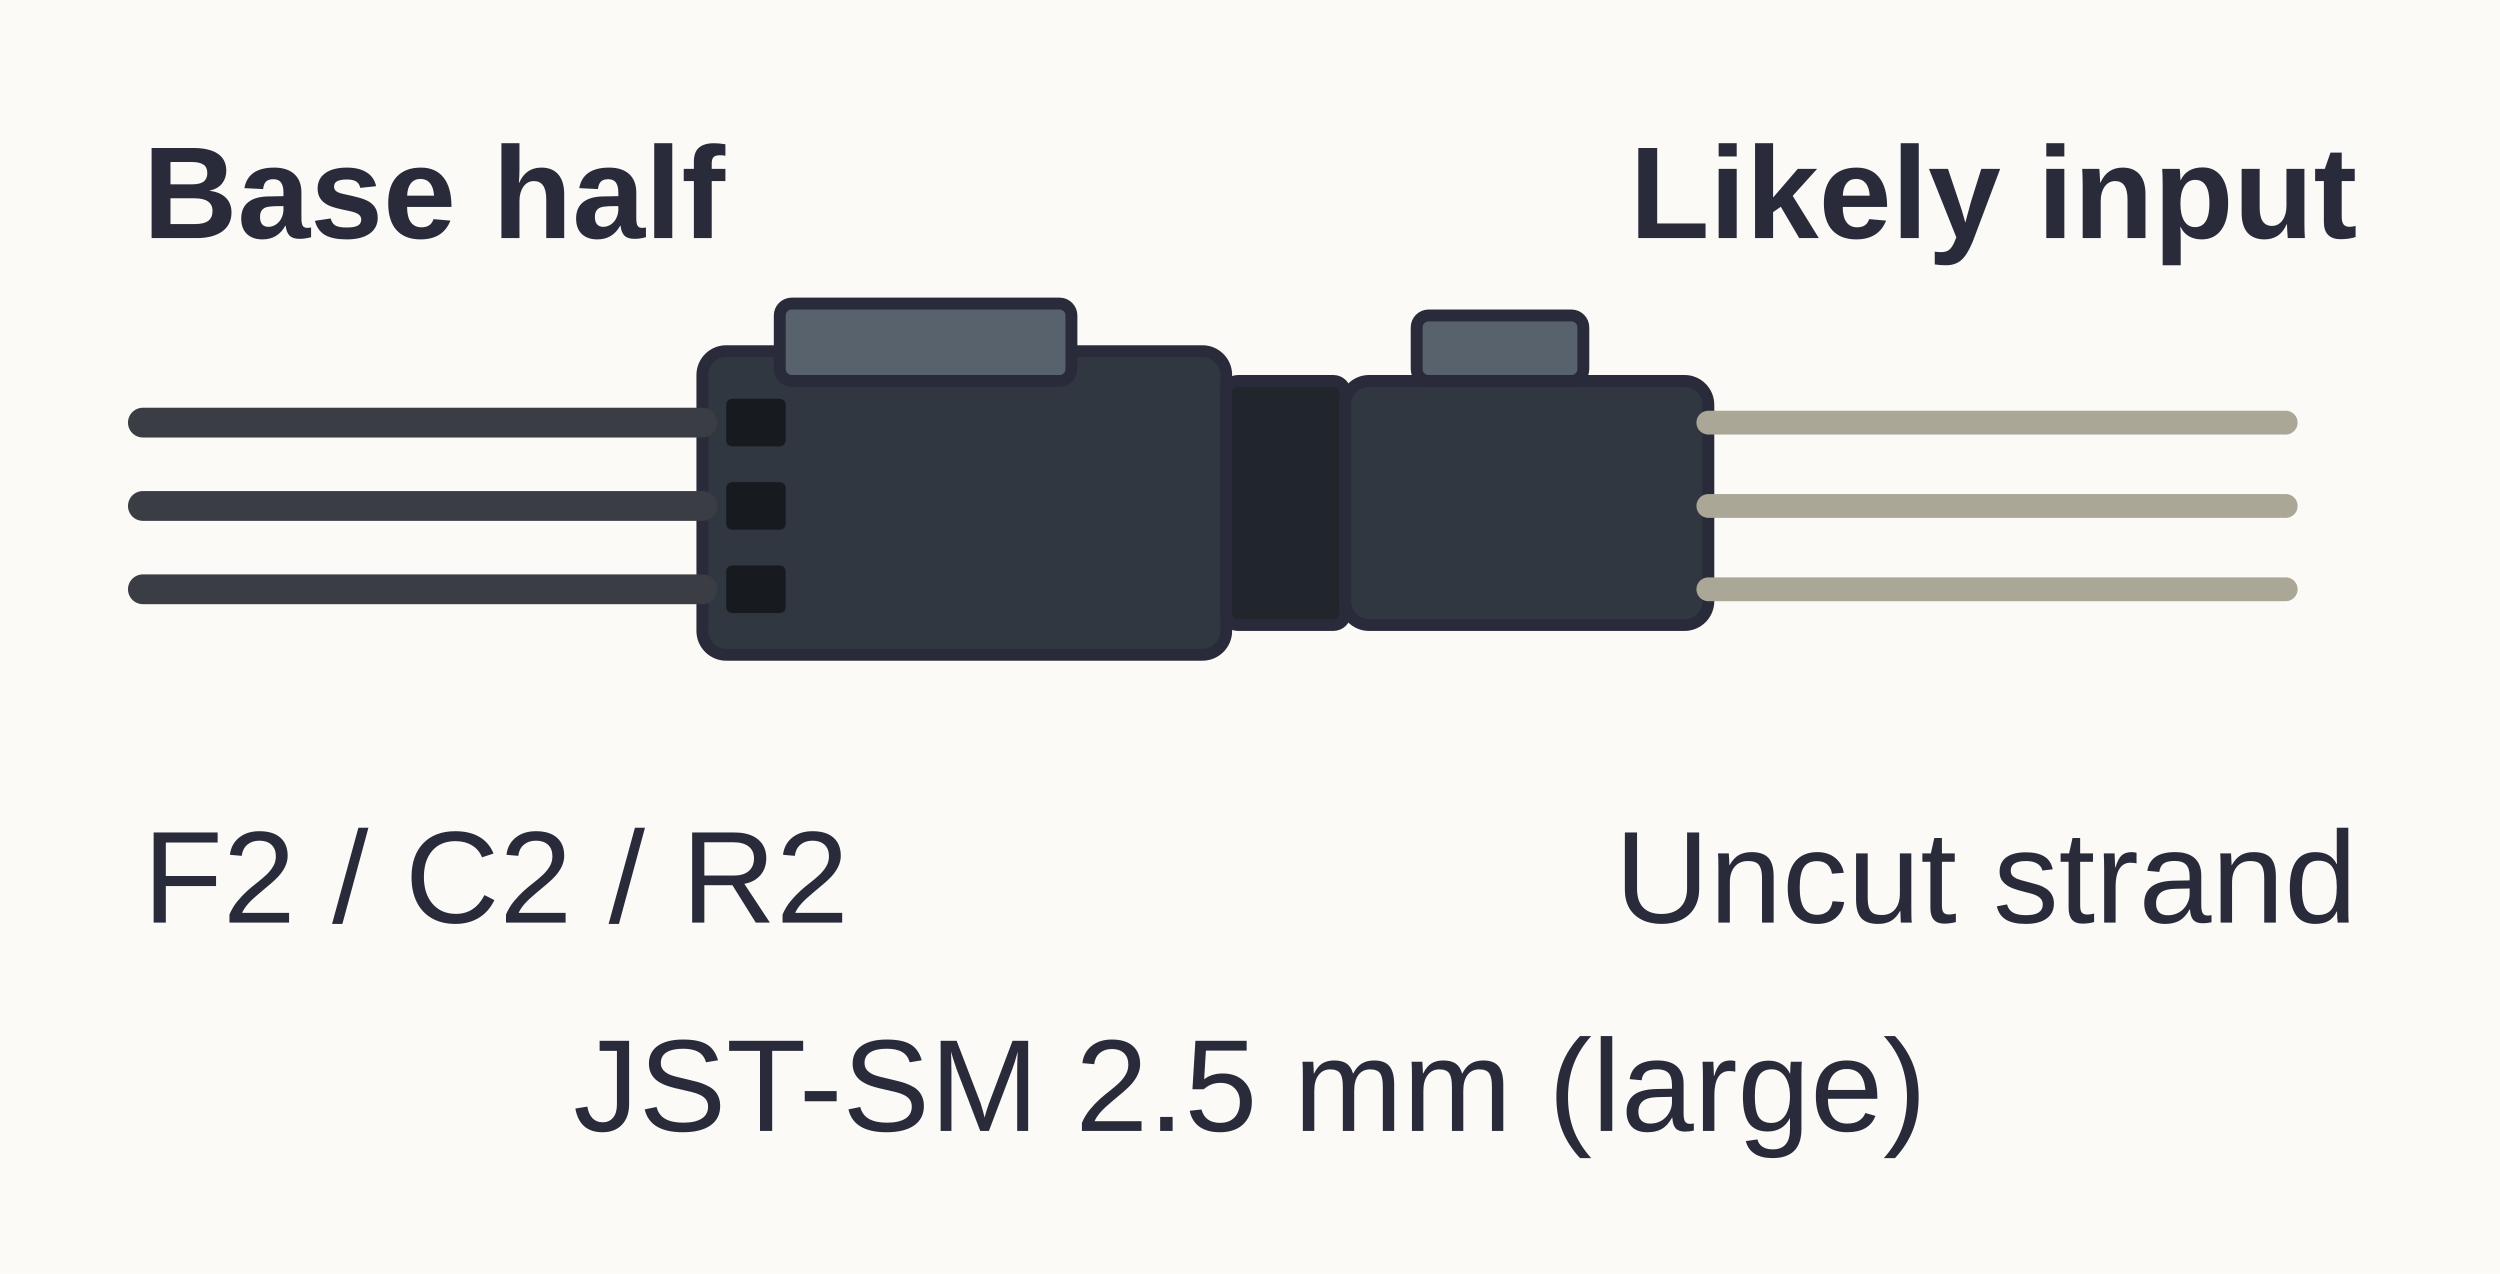
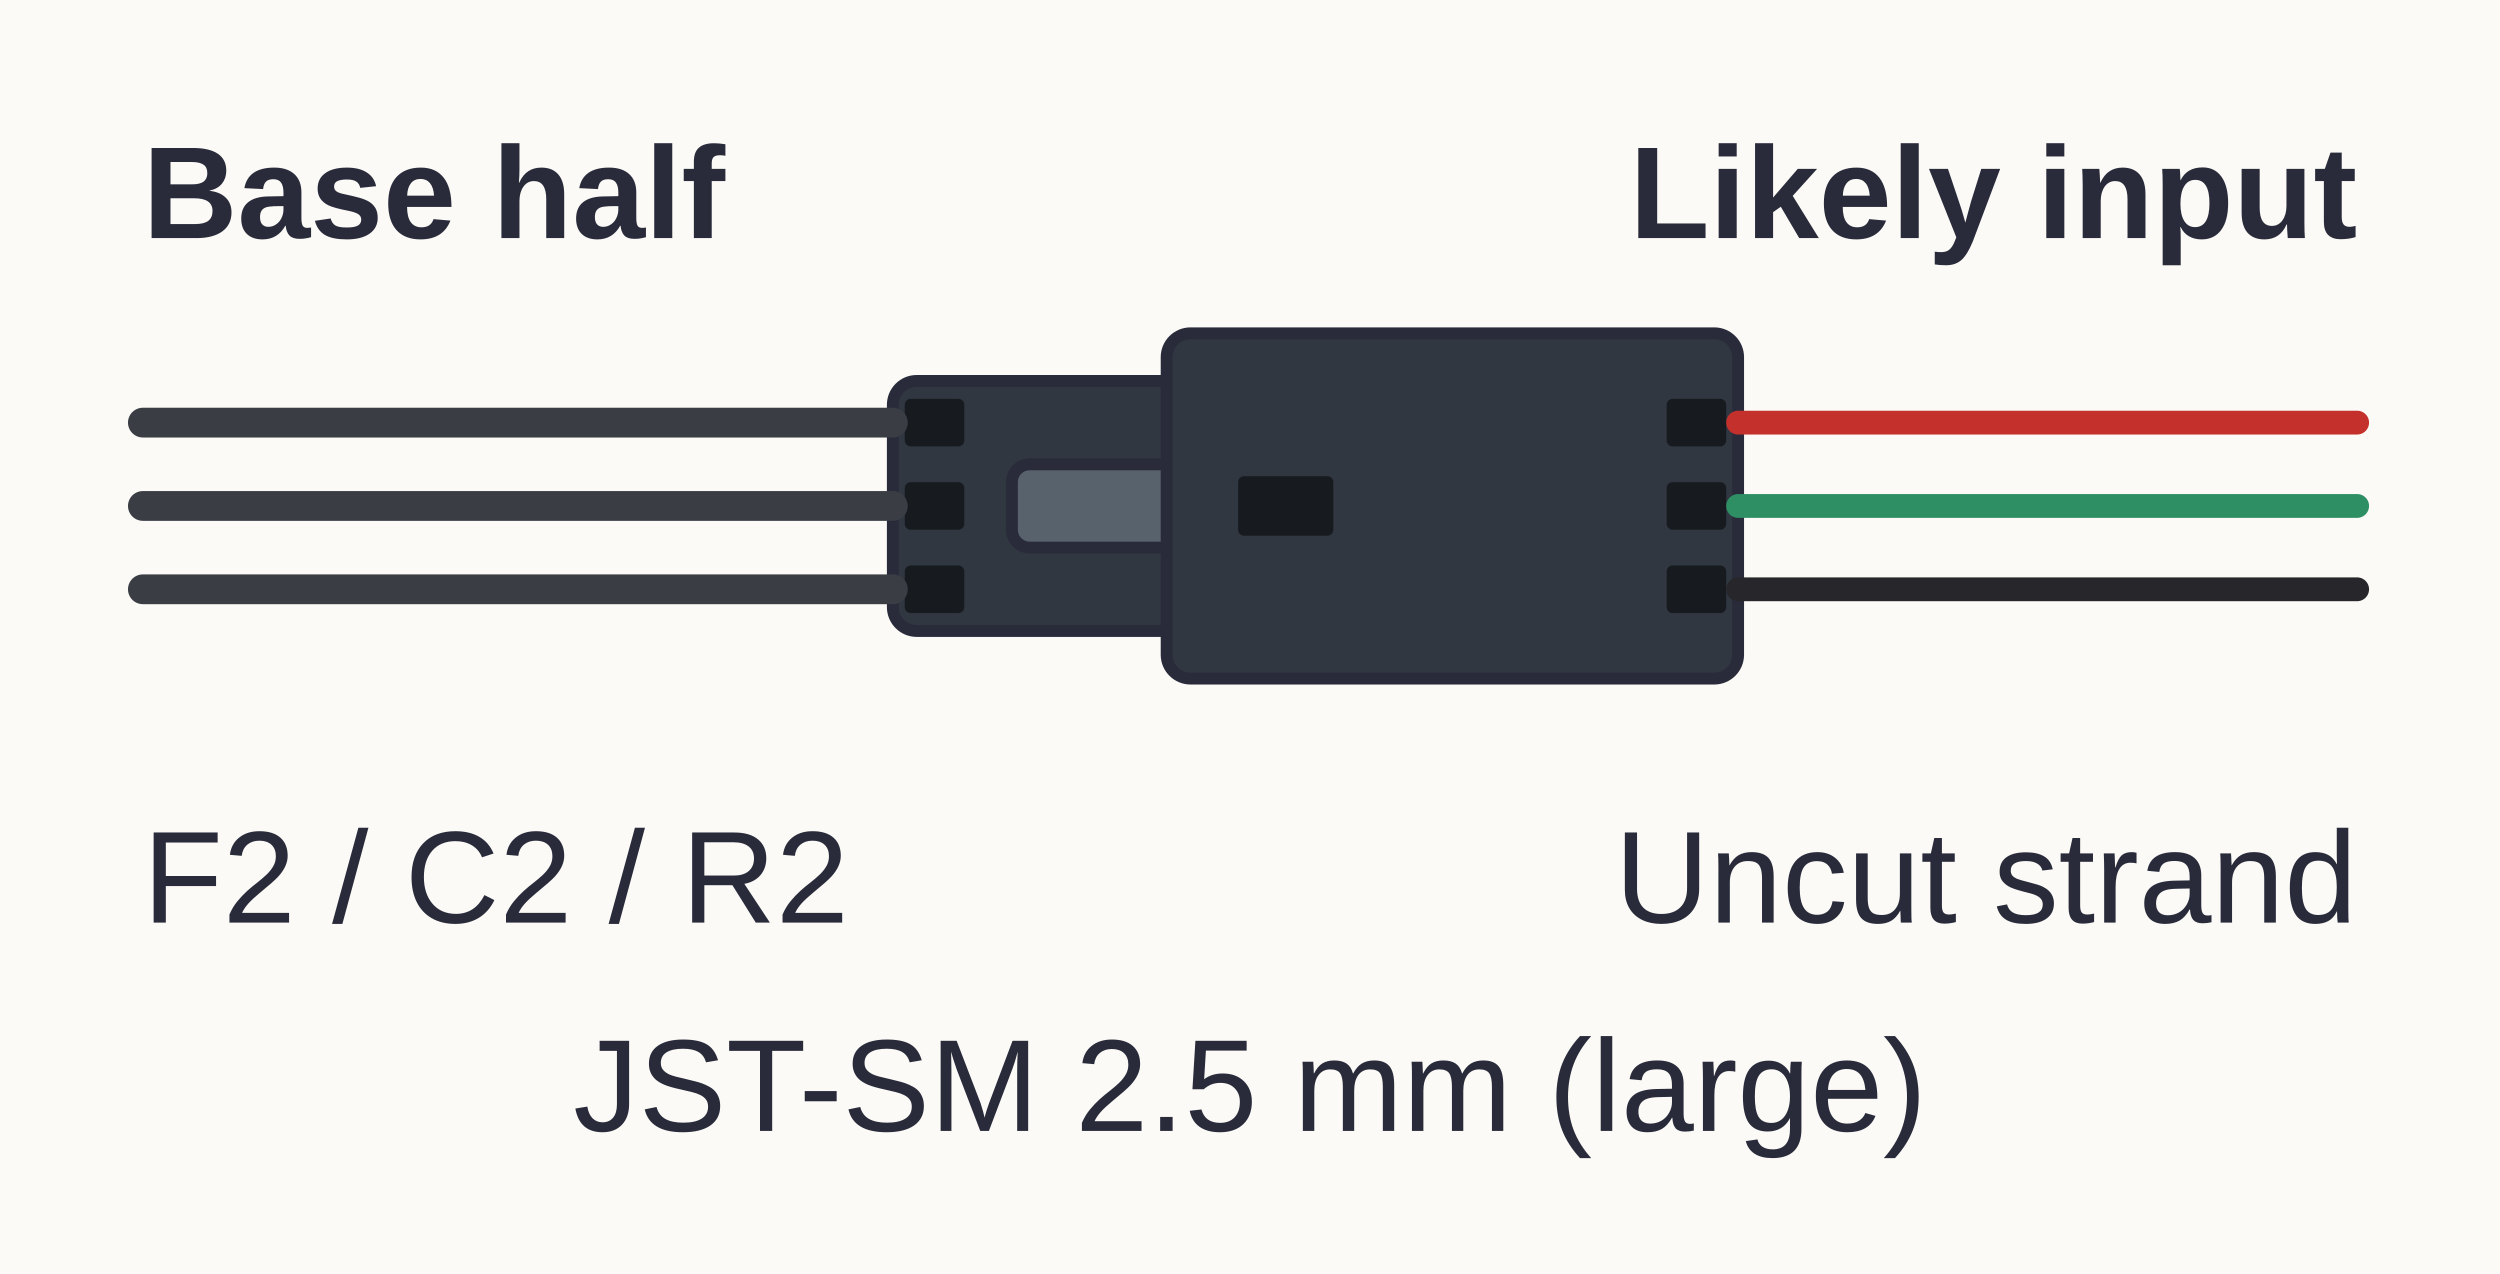
<svg xmlns="http://www.w3.org/2000/svg" viewBox="0 90 420 214" width="420" height="214" role="img">
  <defs>
    <marker id="arrow" viewBox="0 0 10 10" refX="8" refY="5" markerWidth="7" markerHeight="7" orient="auto-start-reverse">
      <path d="M0 0 L10 5 L0 10z" fill="#2f6fb5" />
    </marker>
  </defs>
  <rect x="0" y="90" width="420" height="214" fill="#fbfaf6" />
-   <rect x="118" y="149" width="88" height="51" rx="4" fill="#303740" stroke="#292b3b" stroke-width="2" />
-   <rect x="131" y="141" width="49" height="13" rx="2" fill="#58626c" stroke="#292b3b" stroke-width="2" />
-   <rect x="122" y="157" width="10" height="8" rx="1" fill="#171b20" stroke="none" stroke-width="2" />
-   <rect x="122" y="171" width="10" height="8" rx="1" fill="#171b20" stroke="none" stroke-width="2" />
-   <rect x="122" y="185" width="10" height="8" rx="1" fill="#171b20" stroke="none" stroke-width="2" />
-   <rect x="206" y="154" width="20" height="41" rx="2" fill="#20262c" stroke="#292b3b" stroke-width="2" />
-   <rect x="226" y="154" width="61" height="41" rx="4" fill="#303740" stroke="#292b3b" stroke-width="2" />
-   <rect x="238" y="143" width="28" height="11" rx="2" fill="#58626c" stroke="#292b3b" stroke-width="2" />
-   <path d="M24 161 L118 161" fill="none" stroke="#3a3d44" stroke-width="5" stroke-linejoin="round" stroke-linecap="round" />
-   <path d="M287 161 L384 161" fill="none" stroke="#aaa797" stroke-width="4" stroke-linejoin="round" stroke-linecap="round" />
-   <path d="M24 175 L118 175" fill="none" stroke="#3a3d44" stroke-width="5" stroke-linejoin="round" stroke-linecap="round" />
-   <path d="M287 175 L384 175" fill="none" stroke="#aaa797" stroke-width="4" stroke-linejoin="round" stroke-linecap="round" />
-   <path d="M24 189 L118 189" fill="none" stroke="#3a3d44" stroke-width="5" stroke-linejoin="round" stroke-linecap="round" />
-   <path d="M287 189 L384 189" fill="none" stroke="#aaa797" stroke-width="4" stroke-linejoin="round" stroke-linecap="round" />
+   <rect x="150" y="154" width="76" height="42" rx="4" fill="#303740" stroke="#292b3b" stroke-width="2" />
+   <rect x="216" y="157" width="8" height="8" rx="1" fill="#05070a" stroke="#8d939a" stroke-width="1" />
+   <rect x="216" y="171" width="8" height="8" rx="1" fill="#05070a" stroke="#8d939a" stroke-width="1" />
+   <rect x="216" y="185" width="8" height="8" rx="1" fill="#05070a" stroke="#8d939a" stroke-width="1" />
+   <rect x="170" y="168" width="42" height="14" rx="3" fill="#58626c" stroke="#292b3b" stroke-width="2" />
+   <rect x="202" y="168" width="10" height="14" rx="2" fill="#7d8790" stroke="none" stroke-width="2" />
+   <rect x="152" y="157" width="10" height="8" rx="1" fill="#171b20" stroke="none" stroke-width="2" />
+   <rect x="152" y="171" width="10" height="8" rx="1" fill="#171b20" stroke="none" stroke-width="2" />
+   <rect x="152" y="185" width="10" height="8" rx="1" fill="#171b20" stroke="none" stroke-width="2" />
+   <rect x="196" y="146" width="96" height="58" rx="4" fill="#303740" stroke="#292b3b" stroke-width="2" />
+   <rect x="208" y="170" width="16" height="10" rx="1" fill="#171b20" stroke="none" stroke-width="2" />
+   <rect x="280" y="157" width="10" height="8" rx="1" fill="#171b20" stroke="none" stroke-width="2" />
+   <rect x="280" y="171" width="10" height="8" rx="1" fill="#171b20" stroke="none" stroke-width="2" />
+   <rect x="280" y="185" width="10" height="8" rx="1" fill="#171b20" stroke="none" stroke-width="2" />
+   <path d="M24 161 L150 161" fill="none" stroke="#3a3d44" stroke-width="5" stroke-linejoin="round" stroke-linecap="round" />
+   <path d="M292 161 L396 161" fill="none" stroke="#c4302b" stroke-width="4" stroke-linejoin="round" stroke-linecap="round" />
+   <path d="M24 175 L150 175" fill="none" stroke="#3a3d44" stroke-width="5" stroke-linejoin="round" stroke-linecap="round" />
+   <path d="M292 175 L396 175" fill="none" stroke="#2f8f64" stroke-width="4" stroke-linejoin="round" stroke-linecap="round" />
+   <path d="M24 189 L150 189" fill="none" stroke="#3a3d44" stroke-width="5" stroke-linejoin="round" stroke-linecap="round" />
+   <path d="M292 189 L396 189" fill="none" stroke="#26262b" stroke-width="4" stroke-linejoin="round" stroke-linecap="round" />
  <text x="24" y="130" font-family="Arial,Helvetica,sans-serif" font-size="22" fill="#292b3b" font-weight="700" text-anchor="start">Base half</text>
  <text x="396" y="130" font-family="Arial,Helvetica,sans-serif" font-size="22" fill="#292b3b" font-weight="700" text-anchor="end">Likely input</text>
  <text x="24" y="245" font-family="Arial,Helvetica,sans-serif" font-size="22" fill="#292b3b" font-weight="400" text-anchor="start">F2 / C2 / R2</text>
  <text x="396" y="245" font-family="Arial,Helvetica,sans-serif" font-size="22" fill="#292b3b" font-weight="400" text-anchor="end">Uncut strand</text>
  <text x="210" y="280" font-family="Arial,Helvetica,sans-serif" font-size="22" fill="#292b3b" font-weight="400" text-anchor="middle">JST-SM 2.5 mm (large)</text>
</svg>
